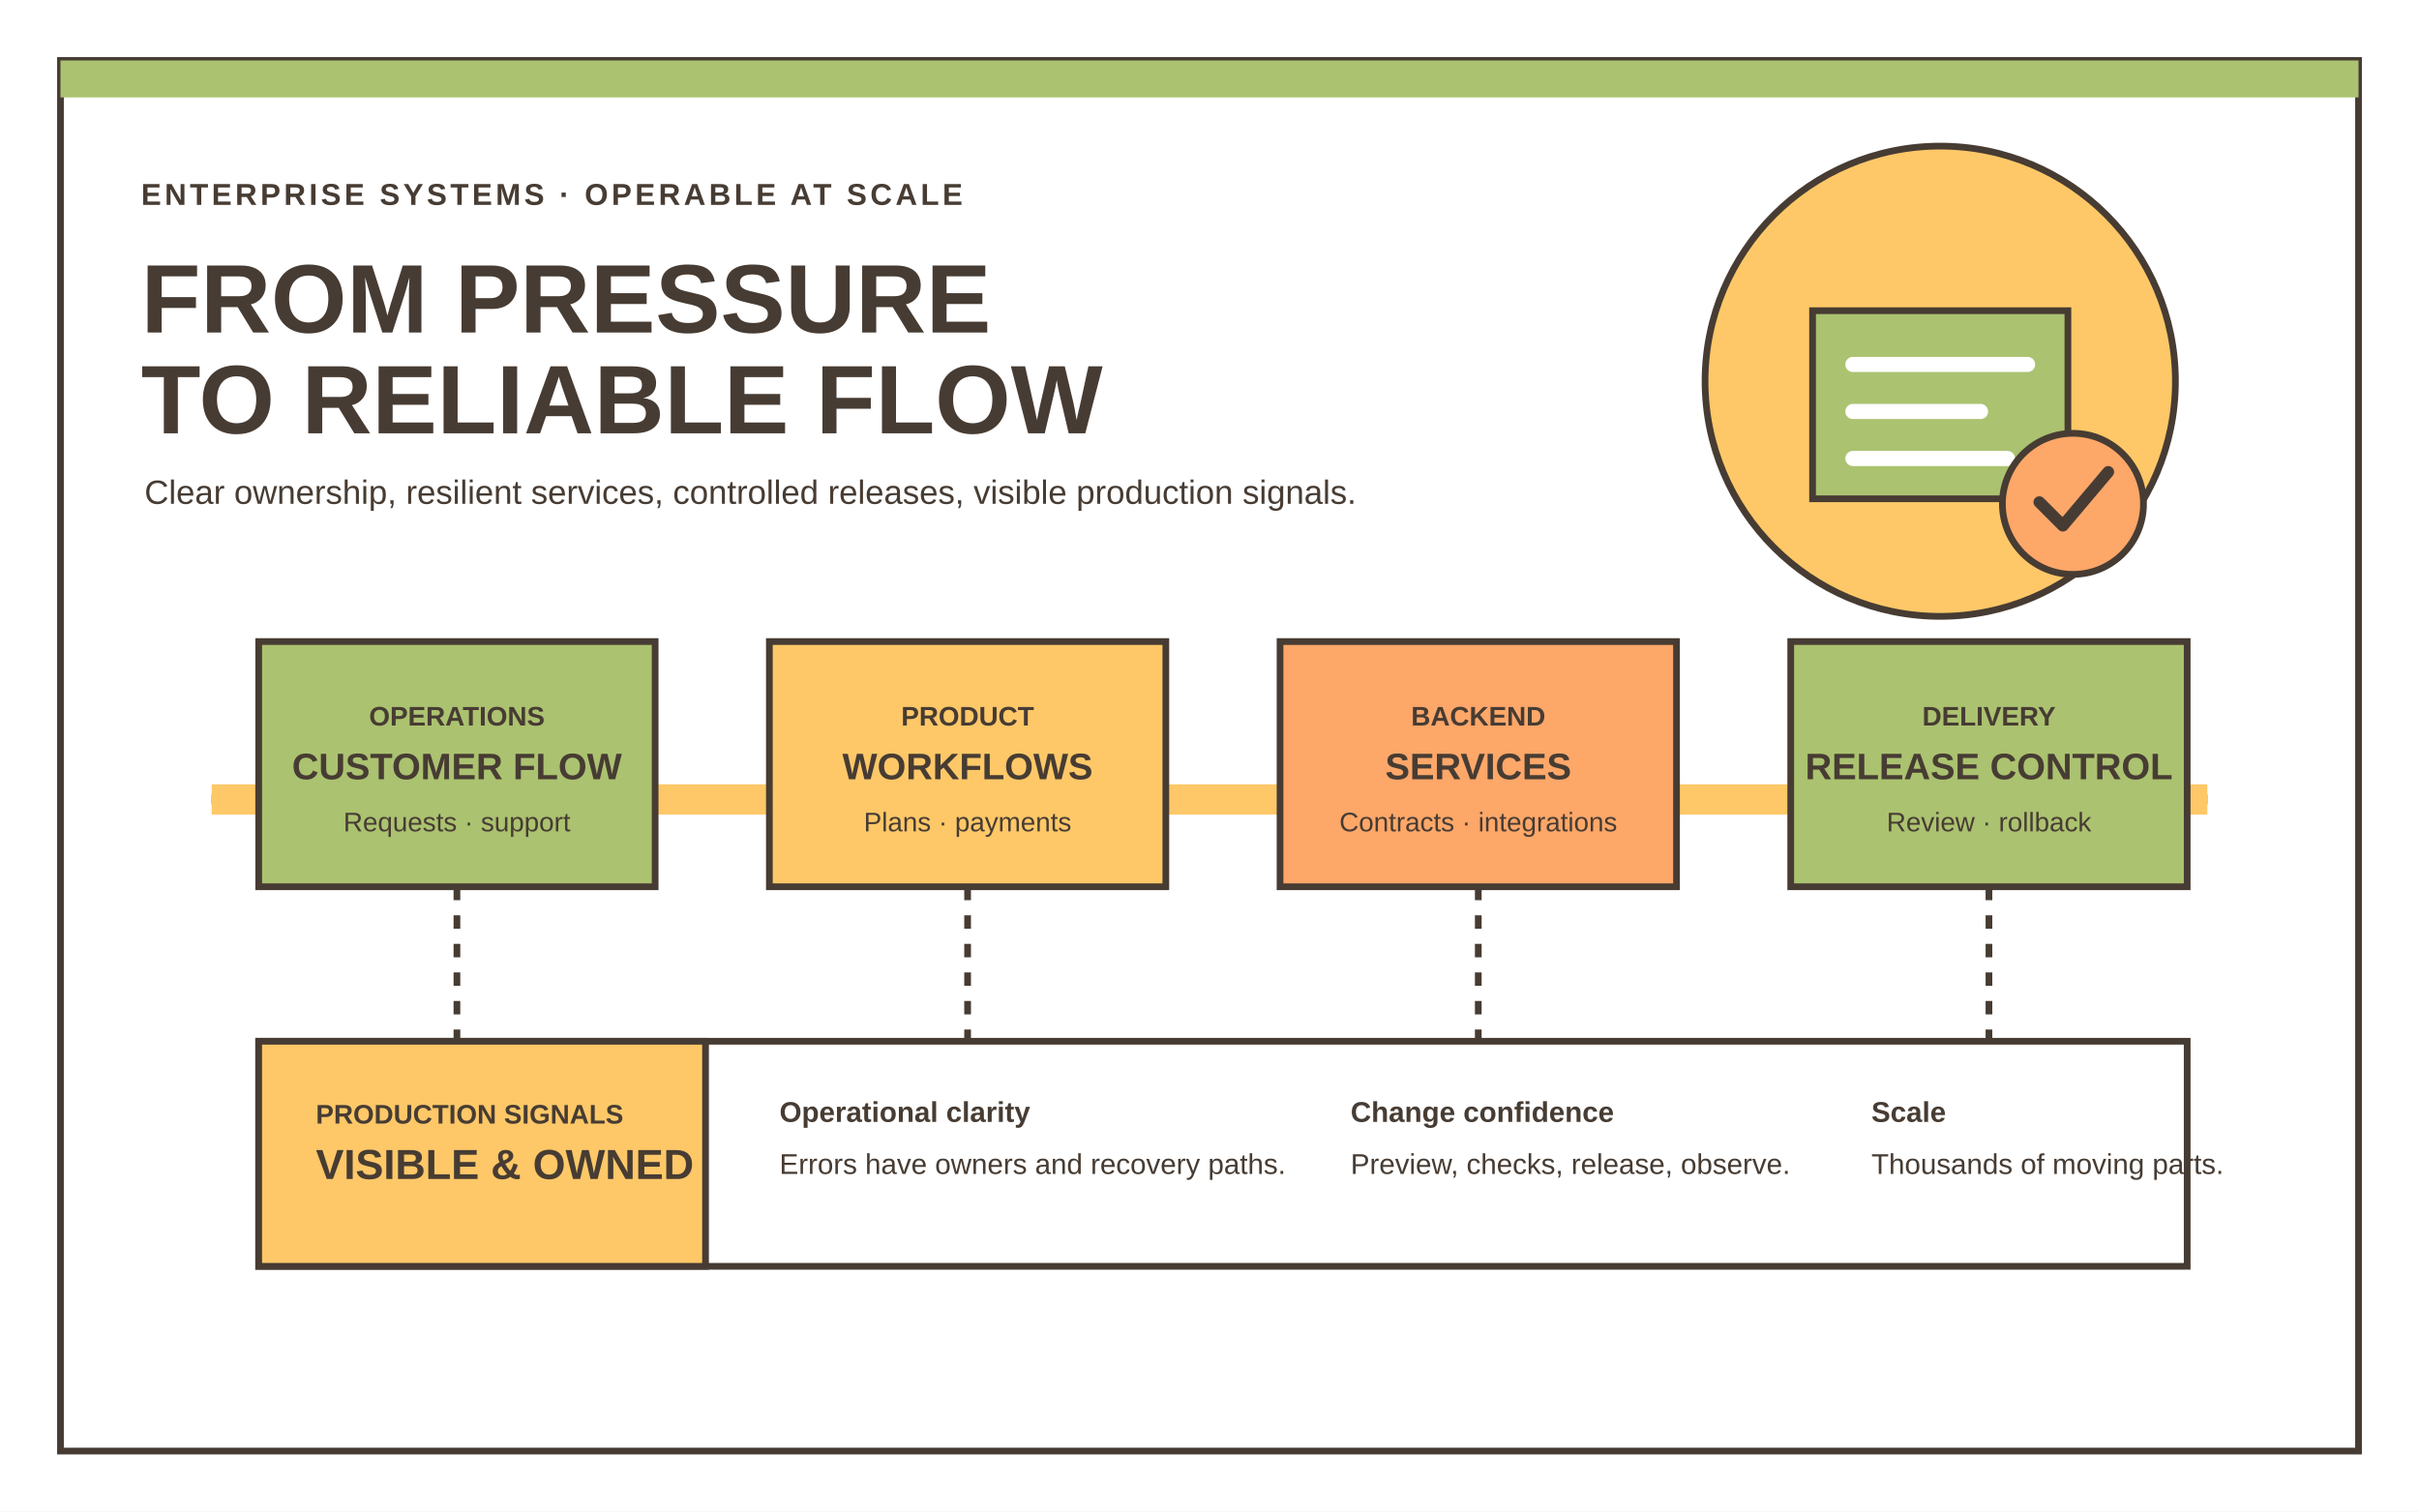
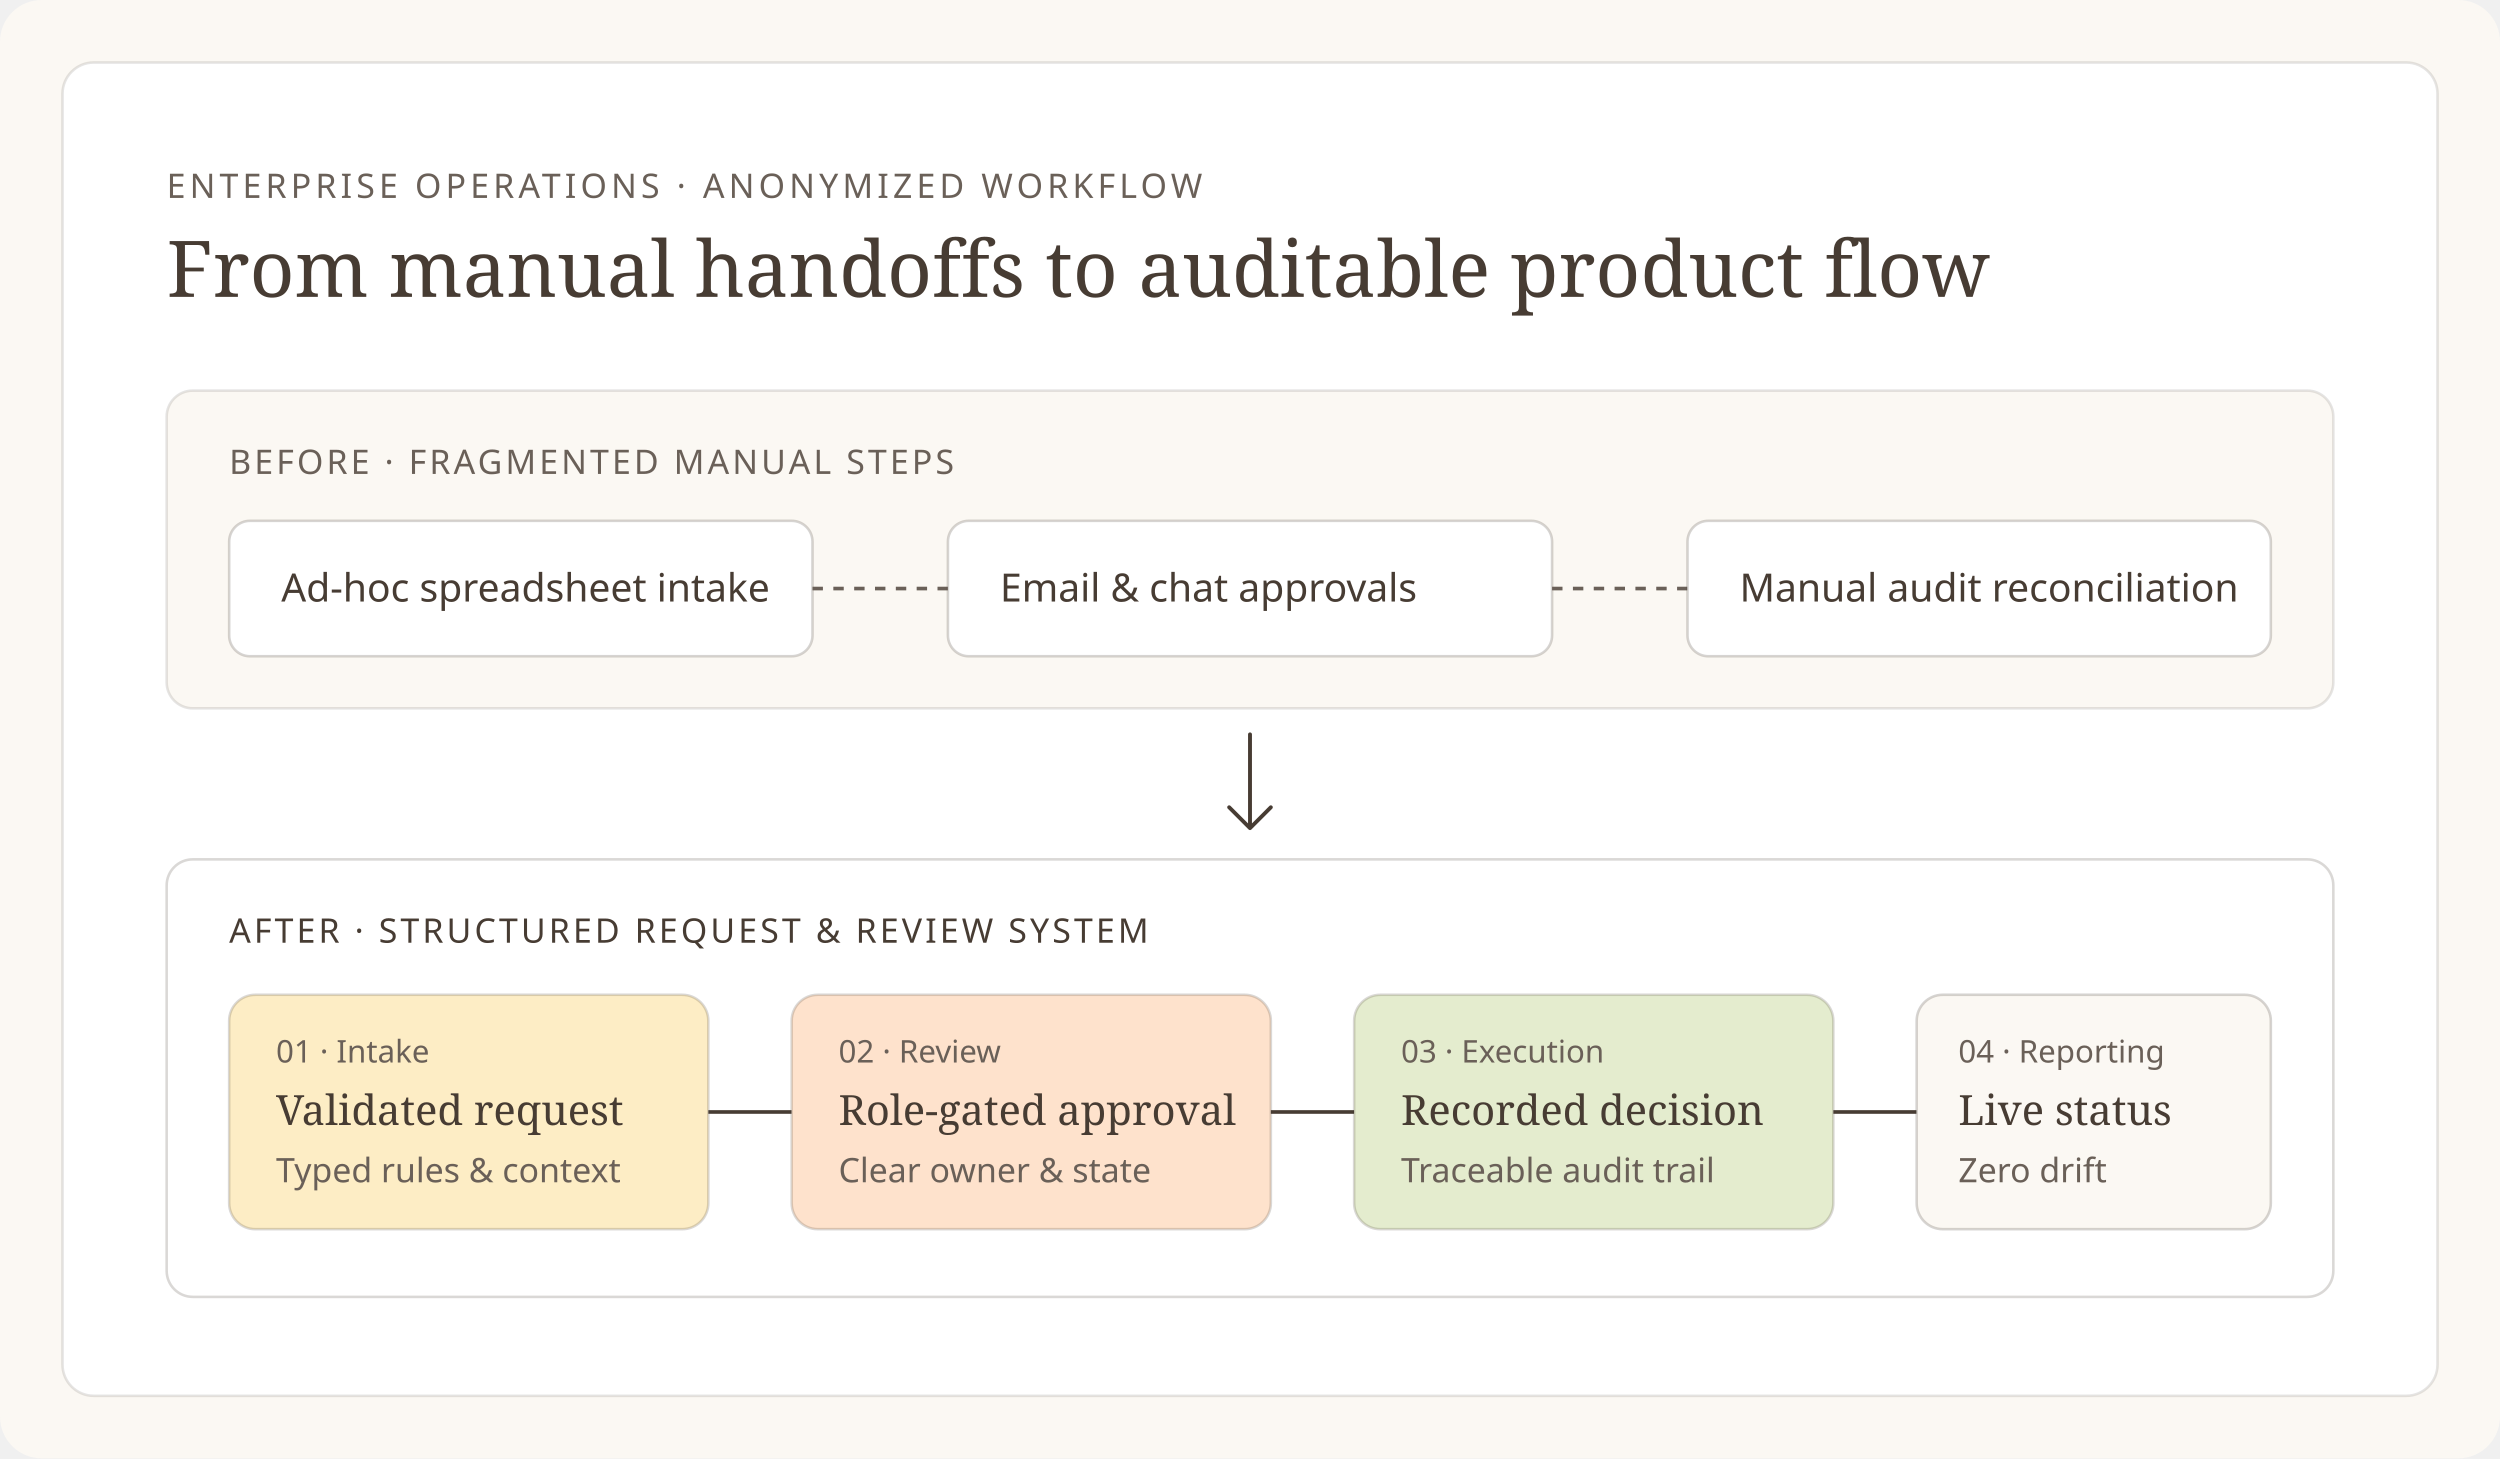
- <svg xmlns="http://www.w3.org/2000/svg" viewBox="0 0 1440 900" role="img" aria-labelledby="title description">
-   <rect width="1440" height="900" fill="#FFFFFF" />
-   <path d="M36 36h1368v828H36z" fill="#FFFFFF" stroke="#473C33" stroke-width="4" />
-   <path d="M36 36h1368v22H36z" fill="#ABC270" />
-   <g font-family="Mona Sans, Arial, sans-serif" fill="#473C33">
-     <text x="84" y="122" font-size="18" font-weight="760" letter-spacing="2">ENTERPRISE SYSTEMS · OPERABLE AT SCALE</text>
-     <text x="84" y="198" font-size="58" font-weight="760">FROM PRESSURE</text>
-     <text x="84" y="258" font-size="58" font-weight="760">TO RELIABLE FLOW</text>
-     <text x="86" y="300" font-size="20">Clear ownership, resilient services, controlled releases, visible production signals.</text>
+ <svg xmlns="http://www.w3.org/2000/svg" viewBox="0 0 960 560" role="img" aria-label="Enterprise systems workflow: from manual spreadsheet handoffs to auditable request, review, and release controls">
+   <rect width="960" height="560" rx="16" fill="#fbf8f3" />
+   <rect x="24" y="24" width="912" height="512" rx="12" fill="#ffffff" stroke="#473c33" stroke-opacity="0.14" />
+   <text x="64" y="76" fill="#6a6058" font-family="Jost, system-ui, sans-serif" font-size="13" letter-spacing="1.6">ENTERPRISE OPERATIONS · ANONYMIZED WORKFLOW</text>
+   <text x="64" y="114" fill="#473c33" font-family="Spectral, Georgia, serif" font-size="30" font-weight="400">From manual handoffs to auditable product flow</text>
+   <rect x="64" y="150" width="832" height="122" rx="10" fill="#fbf8f3" stroke="#473c33" stroke-opacity="0.14" />
+   <text x="88" y="182" fill="#6a6058" font-family="Jost, system-ui, sans-serif" font-size="13" letter-spacing="1.2">BEFORE · FRAGMENTED MANUAL STEPS</text>
+   <g font-family="Jost, system-ui, sans-serif" font-size="15" fill="#473c33">
+     <rect x="88" y="200" width="224" height="52" rx="8" fill="#ffffff" stroke="#473c33" stroke-opacity="0.22" />
+     <text x="108" y="231">Ad-hoc spreadsheet intake</text>
+     <path d="M312 226 H364" stroke="#6a6058" stroke-width="1.4" stroke-dasharray="4 4" />
+     <rect x="364" y="200" width="232" height="52" rx="8" fill="#ffffff" stroke="#473c33" stroke-opacity="0.22" />
+     <text x="384" y="231">Email &amp; chat approvals</text>
+     <path d="M596 226 H648" stroke="#6a6058" stroke-width="1.4" stroke-dasharray="4 4" />
+     <rect x="648" y="200" width="224" height="52" rx="8" fill="#ffffff" stroke="#473c33" stroke-opacity="0.22" />
+     <text x="668" y="231">Manual audit reconciliation</text>
  </g>
-   <g transform="translate(1010 82)">
-     <circle cx="145" cy="145" r="140" fill="#FEC868" stroke="#473C33" stroke-width="4" />
-     <path d="M69 103h152v112H69z" fill="#ABC270" stroke="#473C33" stroke-width="4" />
-     <path d="M93 135h104M93 163h76M93 191h92" stroke="#FFFFFF" stroke-linecap="round" stroke-width="9" />
-     <circle cx="224" cy="218" r="42" fill="#FDA769" stroke="#473C33" stroke-width="4" />
-     <path d="m204 217 14 14 27-32" fill="none" stroke="#473C33" stroke-linecap="round" stroke-linejoin="round" stroke-width="7" />
+   <path d="M480 282 V318 M472 310 L480 318 L488 310" fill="none" stroke="#473c33" stroke-width="1.5" stroke-linecap="round" stroke-linejoin="round" />
+   <rect x="64" y="330" width="832" height="168" rx="10" fill="#ffffff" stroke="#473c33" stroke-opacity="0.2" />
+   <text x="88" y="362" fill="#473c33" font-family="Jost, system-ui, sans-serif" font-size="13" letter-spacing="1.2">AFTER · STRUCTURED REQUEST &amp; REVIEW SYSTEM</text>
+   <g font-family="Jost, system-ui, sans-serif" fill="#473c33">
+     <rect x="88" y="382" width="184" height="90" rx="10" fill="#fce3a6" fill-opacity="0.65" stroke="#473c33" stroke-opacity="0.2" />
+     <text x="106" y="408" font-size="12" fill="#6a6058">01 · Intake</text>
+     <text x="106" y="432" font-size="16" font-family="Spectral, Georgia, serif">Validated request</text>
+     <text x="106" y="454" font-size="13" fill="#6a6058">Typed rules &amp; context</text>
+     <path d="M272 427 H304" stroke="#473c33" stroke-width="1.4" />
+     <rect x="304" y="382" width="184" height="90" rx="10" fill="#fdd2b1" fill-opacity="0.65" stroke="#473c33" stroke-opacity="0.2" />
+     <text x="322" y="408" font-size="12" fill="#6a6058">02 · Review</text>
+     <text x="322" y="432" font-size="16" font-family="Spectral, Georgia, serif">Role-gated approval</text>
+     <text x="322" y="454" font-size="13" fill="#6a6058">Clear owner &amp; state</text>
+     <path d="M488 427 H520" stroke="#473c33" stroke-width="1.4" />
+     <rect x="520" y="382" width="184" height="90" rx="10" fill="#d6e2b4" fill-opacity="0.65" stroke="#473c33" stroke-opacity="0.2" />
+     <text x="538" y="408" font-size="12" fill="#6a6058">03 · Execution</text>
+     <text x="538" y="432" font-size="16" font-family="Spectral, Georgia, serif">Recorded decision</text>
+     <text x="538" y="454" font-size="13" fill="#6a6058">Traceable audit trail</text>
+     <path d="M704 427 H736" stroke="#473c33" stroke-width="1.4" />
+     <rect x="736" y="382" width="136" height="90" rx="10" fill="#fbf8f3" stroke="#473c33" stroke-opacity="0.22" />
+     <text x="752" y="408" font-size="12" fill="#6a6058">04 · Reporting</text>
+     <text x="752" y="432" font-size="16" font-family="Spectral, Georgia, serif">Live status</text>
+     <text x="752" y="454" font-size="13" fill="#6a6058">Zero drift</text>
  </g>
-   <path d="M126 476h1188" stroke="#473C33" stroke-width="6" />
-   <path d="M126 476h1188" stroke="#FEC868" stroke-width="18" />
-   <g font-family="Mona Sans, Arial, sans-serif" fill="#473C33" text-anchor="middle">
-     <g transform="translate(154 382)">
-       <rect width="236" height="146" fill="#ABC270" stroke="#473C33" stroke-width="4" />
-       <text x="118" y="50" font-size="16" font-weight="760">OPERATIONS</text>
-       <text x="118" y="82" font-size="22" font-weight="760">CUSTOMER FLOW</text>
-       <text x="118" y="113" font-size="16">Requests · support</text>
-     </g>
-     <g transform="translate(458 382)">
-       <rect width="236" height="146" fill="#FEC868" stroke="#473C33" stroke-width="4" />
-       <text x="118" y="50" font-size="16" font-weight="760">PRODUCT</text>
-       <text x="118" y="82" font-size="22" font-weight="760">WORKFLOWS</text>
-       <text x="118" y="113" font-size="16">Plans · payments</text>
-     </g>
-     <g transform="translate(762 382)">
-       <rect width="236" height="146" fill="#FDA769" stroke="#473C33" stroke-width="4" />
-       <text x="118" y="50" font-size="16" font-weight="760">BACKEND</text>
-       <text x="118" y="82" font-size="22" font-weight="760">SERVICES</text>
-       <text x="118" y="113" font-size="16">Contracts · integrations</text>
-     </g>
-     <g transform="translate(1066 382)">
-       <rect width="236" height="146" fill="#ABC270" stroke="#473C33" stroke-width="4" />
-       <text x="118" y="50" font-size="16" font-weight="760">DELIVERY</text>
-       <text x="118" y="82" font-size="22" font-weight="760">RELEASE CONTROL</text>
-       <text x="118" y="113" font-size="16">Review · rollback</text>
-     </g>
-   </g>
-   <g transform="translate(154 620)" font-family="Mona Sans, Arial, sans-serif" fill="#473C33">
-     <path d="M0 0h1148v134H0z" fill="#FFFFFF" stroke="#473C33" stroke-width="4" />
-     <path d="M0 0h266v134H0z" fill="#FEC868" stroke="#473C33" stroke-width="4" />
-     <text x="34" y="49" font-size="16" font-weight="760">PRODUCTION SIGNALS</text>
-     <text x="34" y="82" font-size="25" font-weight="760">VISIBLE &amp; OWNED</text>
-     <text x="310" y="48" font-size="17" font-weight="760">Operational clarity</text>
-     <text x="310" y="79" font-size="17">Errors have owners and recovery paths.</text>
-     <text x="650" y="48" font-size="17" font-weight="760">Change confidence</text>
-     <text x="650" y="79" font-size="17">Preview, checks, release, observe.</text>
-     <text x="960" y="48" font-size="17" font-weight="760">Scale</text>
-     <text x="960" y="79" font-size="17">Thousands of moving parts.</text>
-   </g>
-   <path d="M272 528v92M576 528v92M880 528v92M1184 528v92" stroke="#473C33" stroke-dasharray="8 9" stroke-width="4" />
</svg>
